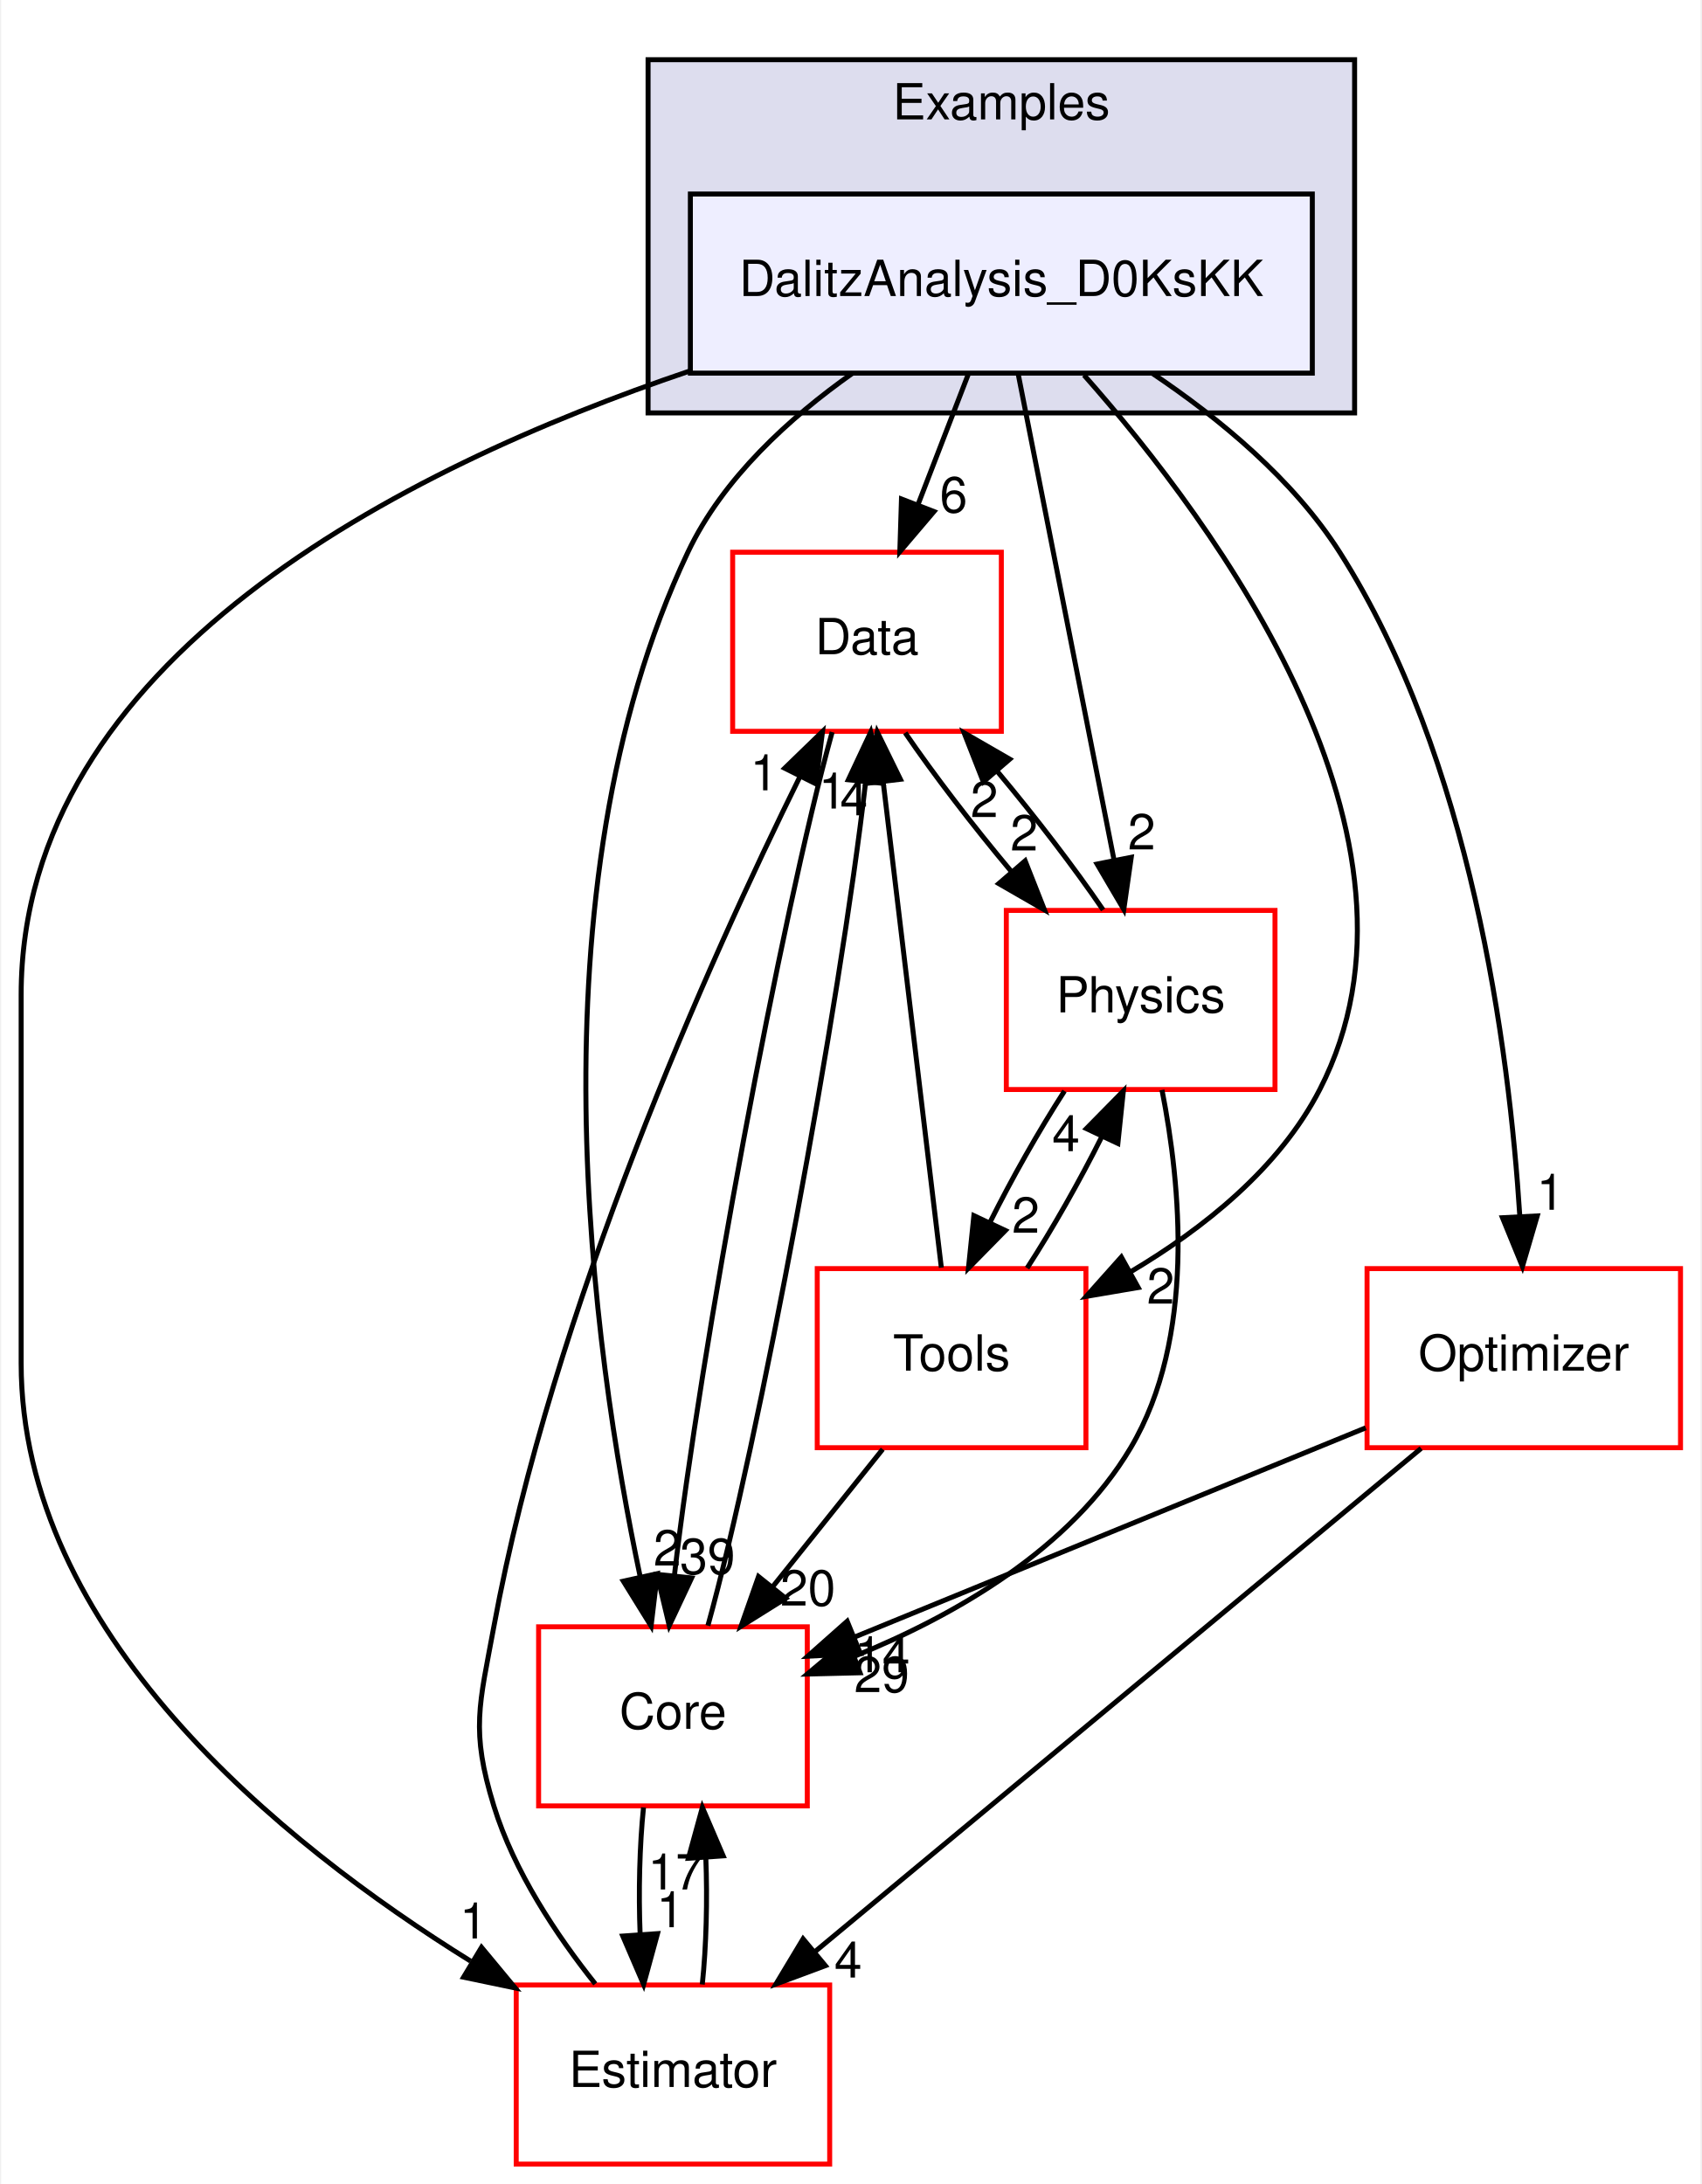
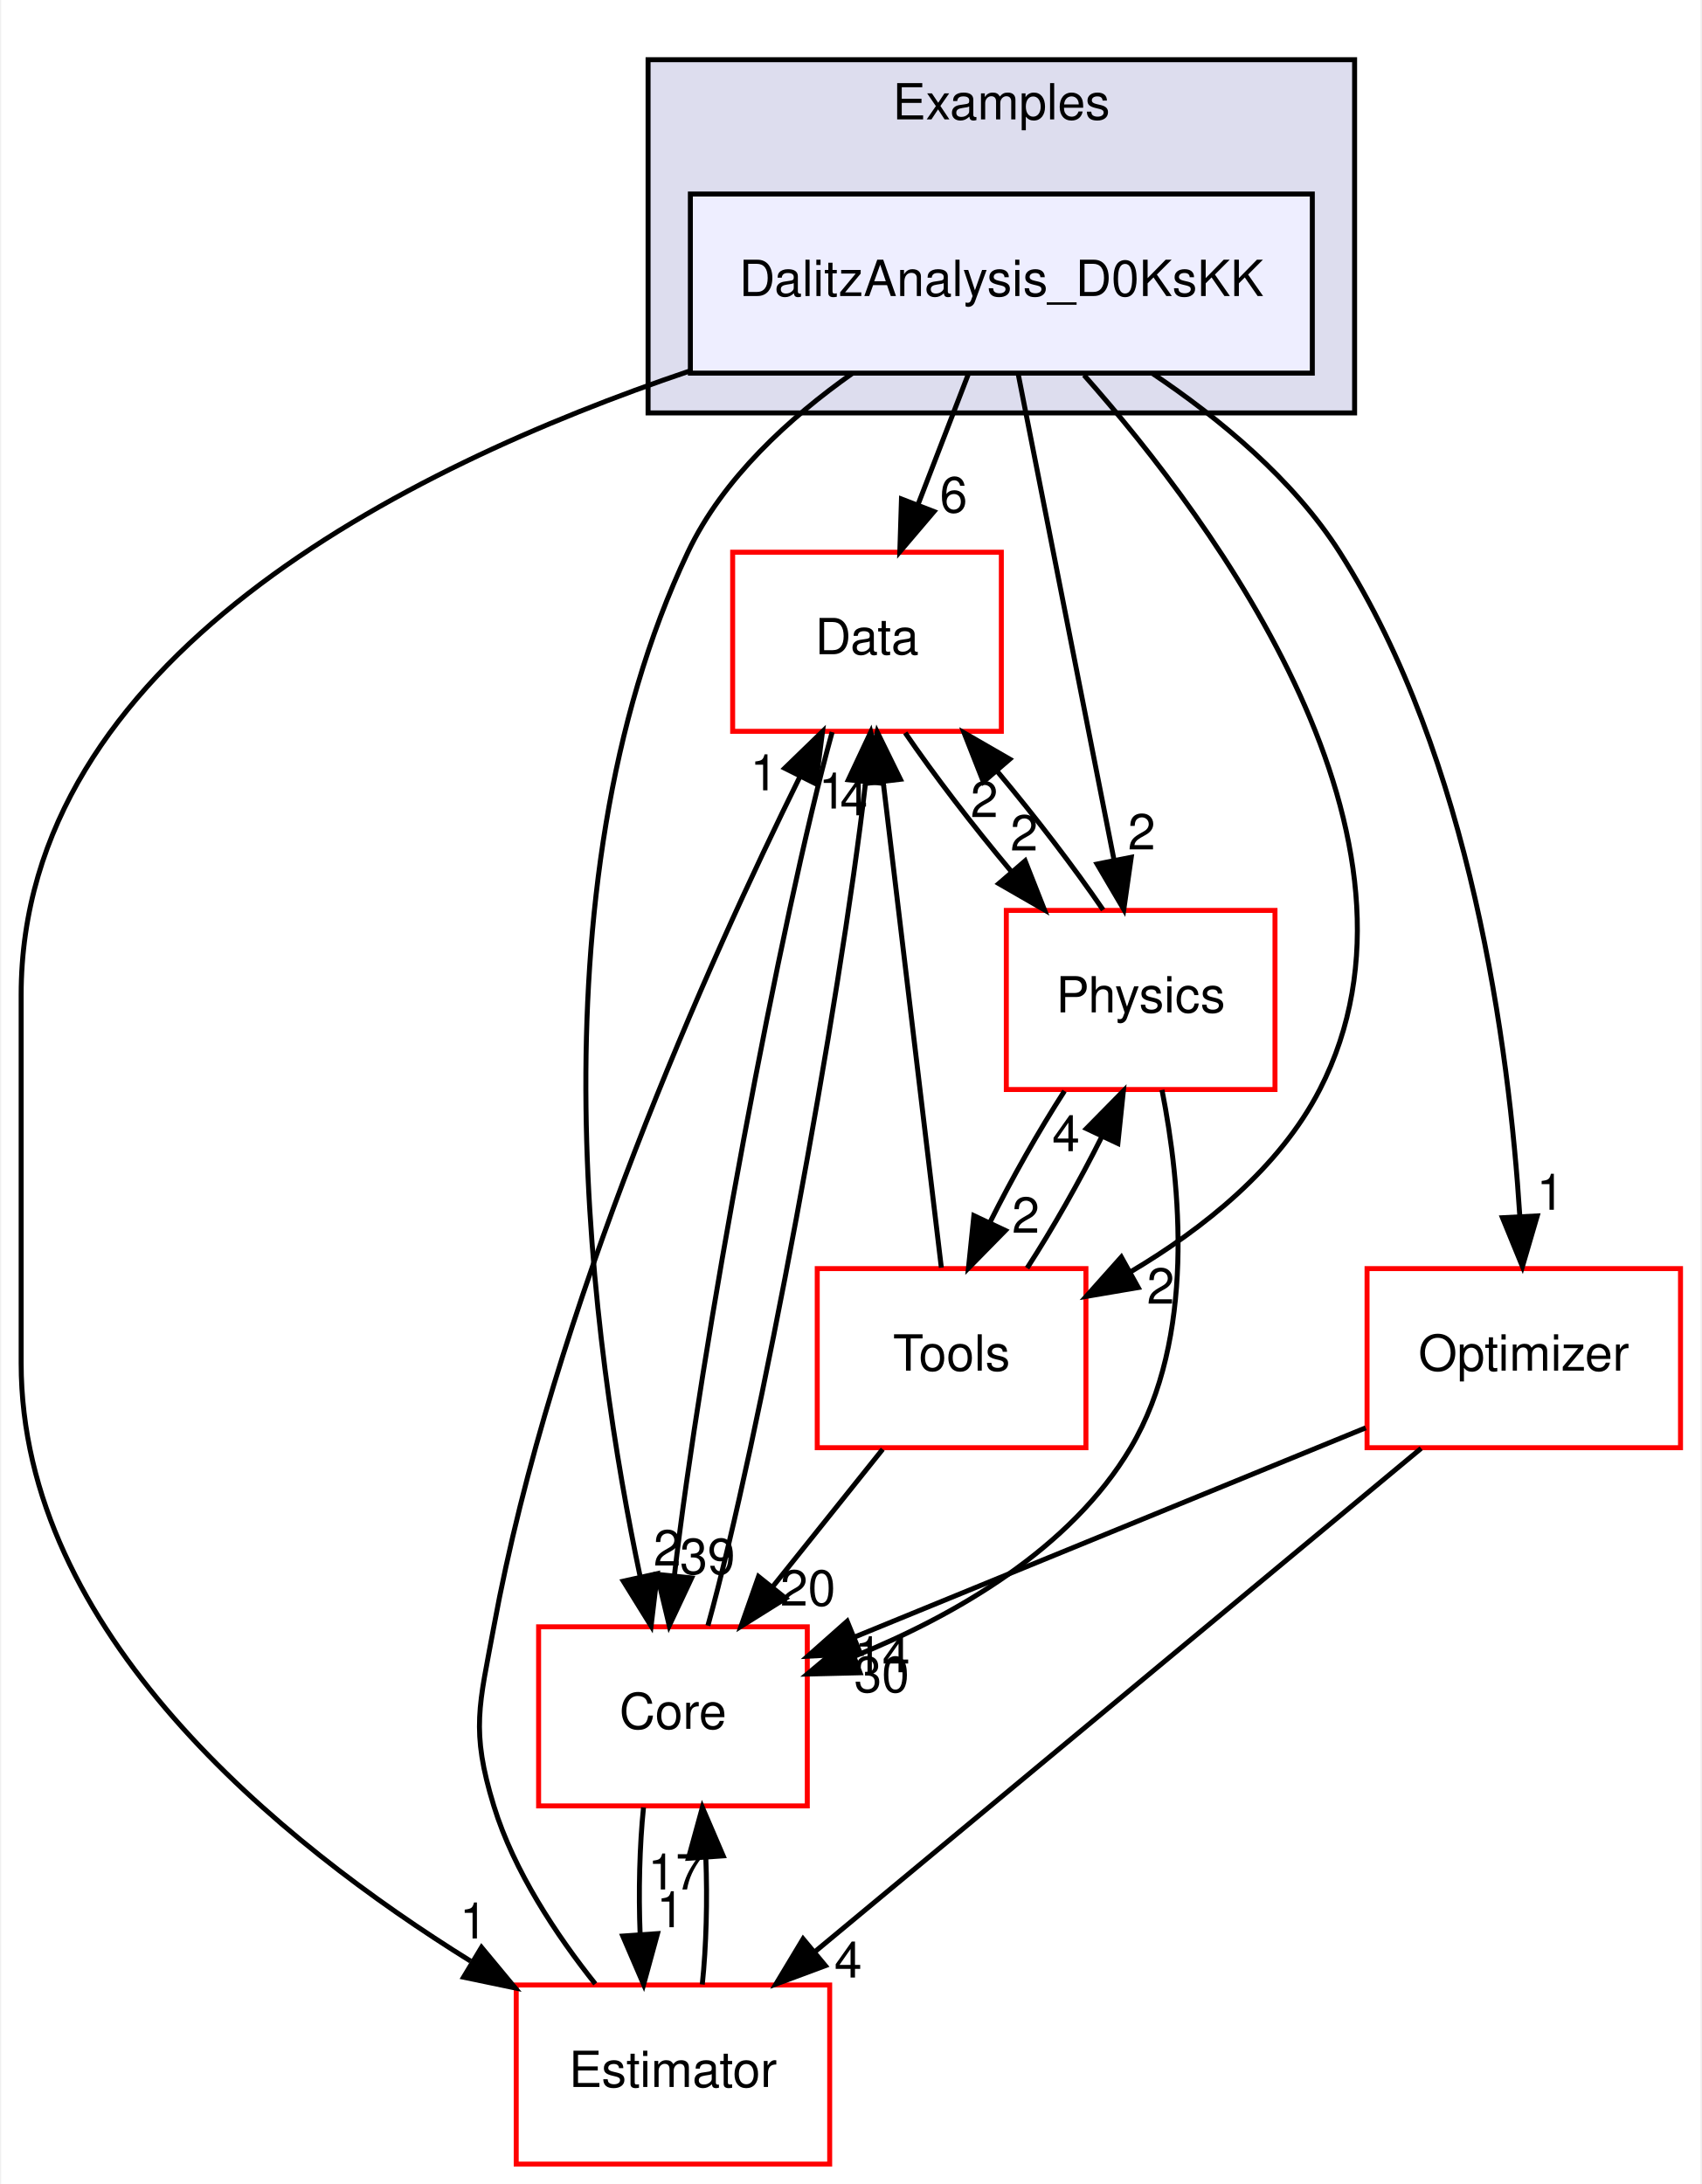
<svg xmlns="http://www.w3.org/2000/svg" xmlns:xlink="http://www.w3.org/1999/xlink" width="342pt" height="439pt" viewBox="0.00 0.00 341.50 439.00">
  <g id="graph0" class="graph" transform="scale(1 1) rotate(0) translate(4 435)">
    <polygon fill="white" stroke="none" points="-4,4 -4,-435 337.5,-435 337.5,4 -4,4" />
    <g id="clust1" class="cluster">
      <g id="a_clust1">
        <a xlink:href="dir_03680f297d755c096b0a1ead13ee12b7.html" target="_top" xlink:title="Examples">
          <polygon fill="#ddddee" stroke="black" points="126,-352 126,-423 268,-423 268,-352 126,-352" />
          <text text-anchor="middle" x="197" y="-411" font-family="Helvetica,sans-Serif" font-size="10.00">Examples</text>
        </a>
      </g>
    </g>
    <g id="node1" class="node">
      <g id="a_node1">
        <a xlink:href="dir_1c3444c9e3a4eb1be4172cbec3187718.html" target="_top" xlink:title="DalitzAnalysis_D0KsKK">
          <polygon fill="#eeeeff" stroke="black" points="259.5,-396 134.5,-396 134.5,-360 259.5,-360 259.5,-396" />
          <text text-anchor="middle" x="197" y="-375.5" font-family="Helvetica,sans-Serif" font-size="10.00">DalitzAnalysis_D0KsKK</text>
        </a>
      </g>
    </g>
    <g id="node2" class="node">
      <g id="a_node2">
        <a xlink:href="dir_e3d743d0ec9b4013b28b5d69101bc7fb.html" target="_top" xlink:title="Data">
          <polygon fill="white" stroke="red" points="197,-324 143,-324 143,-288 197,-288 197,-324" />
          <text text-anchor="middle" x="170" y="-303.5" font-family="Helvetica,sans-Serif" font-size="10.00">Data</text>
        </a>
      </g>
    </g>
    <g id="edge10" class="edge">
      <path fill="none" stroke="black" d="M190.326,-359.697C187.285,-351.813 183.617,-342.304 180.239,-333.546" />
      <polygon fill="black" stroke="black" points="183.462,-332.175 176.597,-324.104 176.931,-334.694 183.462,-332.175" />
      <g id="a_edge10-headlabel">
        <a xlink:href="dir_000010_000002.html" target="_top" xlink:title="6">
          <text text-anchor="middle" x="187.404" y="-332.007" font-family="Helvetica,sans-Serif" font-size="10.00">6</text>
        </a>
      </g>
    </g>
    <g id="node3" class="node">
      <g id="a_node3">
        <a xlink:href="dir_fd3a82303f5206df56505f8b5712131f.html" target="_top" xlink:title="Physics">
          <polygon fill="white" stroke="red" points="252,-252 198,-252 198,-216 252,-216 252,-252" />
          <text text-anchor="middle" x="225" y="-231.5" font-family="Helvetica,sans-Serif" font-size="10.00">Physics</text>
        </a>
      </g>
    </g>
    <g id="edge11" class="edge">
      <path fill="none" stroke="black" d="M200.377,-359.871C205.171,-335.564 213.993,-290.819 219.673,-262.013" />
      <polygon fill="black" stroke="black" points="223.11,-262.677 221.611,-252.189 216.242,-261.323 223.11,-262.677" />
      <g id="a_edge11-headlabel">
        <a xlink:href="dir_000010_000017.html" target="_top" xlink:title="2">
          <text text-anchor="middle" x="225.2" y="-264.253" font-family="Helvetica,sans-Serif" font-size="10.00">2</text>
        </a>
      </g>
    </g>
    <g id="node4" class="node">
      <g id="a_node4">
        <a xlink:href="dir_c6310732a22f63c0c2fc5595561e68f1.html" target="_top" xlink:title="Core">
          <polygon fill="white" stroke="red" points="158,-108 104,-108 104,-72 158,-72 158,-108" />
          <text text-anchor="middle" x="131" y="-87.5" font-family="Helvetica,sans-Serif" font-size="10.00">Core</text>
        </a>
      </g>
    </g>
    <g id="edge12" class="edge">
      <path fill="none" stroke="black" d="M167.118,-359.997C154.46,-351.061 141.033,-338.857 134,-324 101.71,-255.791 114.886,-163.267 124.412,-118.084" />
      <polygon fill="black" stroke="black" points="127.863,-118.686 126.608,-108.166 121.029,-117.173 127.863,-118.686" />
      <g id="a_edge12-headlabel">
        <a xlink:href="dir_000010_000000.html" target="_top" xlink:title="2">
          <text text-anchor="middle" x="129.859" y="-120.31" font-family="Helvetica,sans-Serif" font-size="10.00">2</text>
        </a>
      </g>
    </g>
    <g id="node5" class="node">
      <g id="a_node5">
        <a xlink:href="dir_82ba6d9578c5e1685169ac2984cb18ca.html" target="_top" xlink:title="Estimator">
          <polygon fill="white" stroke="red" points="162.5,-36 99.5,-36 99.5,-0 162.5,-0 162.5,-36" />
          <text text-anchor="middle" x="131" y="-15.5" font-family="Helvetica,sans-Serif" font-size="10.00">Estimator</text>
        </a>
      </g>
    </g>
    <g id="edge13" class="edge">
      <path fill="none" stroke="black" d="M134.397,-360.437C76.713,-340.94 0,-302.351 0,-235 0,-235 0,-235 0,-161 0,-106.97 51.869,-64.712 90.33,-40.803" />
      <polygon fill="black" stroke="black" points="92.526,-43.567 99.289,-35.41 88.916,-37.57 92.526,-43.567" />
      <g id="a_edge13-headlabel">
        <a xlink:href="dir_000010_000006.html" target="_top" xlink:title="1">
          <text text-anchor="middle" x="90.911" y="-45.353" font-family="Helvetica,sans-Serif" font-size="10.00">1</text>
        </a>
      </g>
    </g>
    <g id="node6" class="node">
      <g id="a_node6">
        <a xlink:href="dir_7e461070e7b716e896e0d97cd6a82321.html" target="_top" xlink:title="Tools">
          <polygon fill="white" stroke="red" points="214,-180 160,-180 160,-144 214,-144 214,-180" />
          <text text-anchor="middle" x="187" y="-159.5" font-family="Helvetica,sans-Serif" font-size="10.00">Tools</text>
        </a>
      </g>
    </g>
    <g id="edge14" class="edge">
      <path fill="none" stroke="black" d="M213.618,-359.602C240.214,-329.549 286.843,-266.297 261,-216 252.866,-200.17 237.567,-188.01 222.981,-179.356" />
      <polygon fill="black" stroke="black" points="224.506,-176.199 214.061,-174.418 221.115,-182.324 224.506,-176.199" />
      <g id="a_edge14-headlabel">
        <a xlink:href="dir_000010_000022.html" target="_top" xlink:title="2">
          <text text-anchor="middle" x="229.025" y="-172.956" font-family="Helvetica,sans-Serif" font-size="10.00">2</text>
        </a>
      </g>
    </g>
    <g id="node7" class="node">
      <g id="a_node7">
        <a xlink:href="dir_0851d46a9235ae1eb6aa2c6ee3d9e41b.html" target="_top" xlink:title="Optimizer">
          <polygon fill="white" stroke="red" points="333.5,-180 270.5,-180 270.5,-144 333.5,-144 333.5,-180" />
          <text text-anchor="middle" x="302" y="-159.5" font-family="Helvetica,sans-Serif" font-size="10.00">Optimizer</text>
        </a>
      </g>
    </g>
    <g id="edge15" class="edge">
      <path fill="none" stroke="black" d="M227.396,-359.922C240.833,-350.898 255.67,-338.643 265,-324 291.423,-282.532 299.049,-224.397 301.205,-190.518" />
      <polygon fill="black" stroke="black" points="304.706,-190.59 301.729,-180.422 297.715,-190.227 304.706,-190.59" />
      <g id="a_edge15-headlabel">
        <a xlink:href="dir_000010_000014.html" target="_top" xlink:title="1">
          <text text-anchor="middle" x="307.355" y="-191.827" font-family="Helvetica,sans-Serif" font-size="10.00">1</text>
        </a>
      </g>
    </g>
    <g id="edge1" class="edge">
      <path fill="none" stroke="black" d="M177.68,-287.697C183.408,-279.305 191.257,-269.07 198.974,-259.861" />
      <polygon fill="black" stroke="black" points="201.784,-261.962 205.666,-252.104 196.484,-257.39 201.784,-261.962" />
      <g id="a_edge1-headlabel">
        <a xlink:href="dir_000002_000017.html" target="_top" xlink:title="2">
          <text text-anchor="middle" x="201.586" y="-264.039" font-family="Helvetica,sans-Serif" font-size="10.00">2</text>
        </a>
      </g>
    </g>
    <g id="edge2" class="edge">
      <path fill="none" stroke="black" d="M162.997,-287.849C152.715,-250.832 136.47,-163.181 131.299,-118.386" />
      <polygon fill="black" stroke="black" points="134.759,-117.822 130.255,-108.232 127.796,-118.538 134.759,-117.822" />
      <g id="a_edge2-headlabel">
        <a xlink:href="dir_000002_000000.html" target="_top" xlink:title="39">
          <text text-anchor="middle" x="137.951" y="-118.608" font-family="Helvetica,sans-Serif" font-size="10.00">39</text>
        </a>
      </g>
    </g>
    <g id="edge3" class="edge">
      <path fill="none" stroke="black" d="M217.456,-252.104C211.762,-260.467 203.928,-270.694 196.209,-279.92" />
      <polygon fill="black" stroke="black" points="193.385,-277.835 189.511,-287.697 198.689,-282.403 193.385,-277.835" />
      <g id="a_edge3-headlabel">
        <a xlink:href="dir_000017_000002.html" target="_top" xlink:title="2">
          <text text-anchor="middle" x="193.579" y="-270.759" font-family="Helvetica,sans-Serif" font-size="10.00">2</text>
        </a>
      </g>
    </g>
    <g id="edge4" class="edge">
      <path fill="none" stroke="black" d="M229.285,-215.916C233.043,-196.938 236.087,-166.067 223,-144 210.879,-123.563 187.638,-110.269 167.549,-102.107" />
      <polygon fill="black" stroke="black" points="168.595,-98.76 158.003,-98.503 166.123,-105.309 168.595,-98.76" />
      <g id="a_edge4-headlabel">
-         <a xlink:href="dir_000017_000000.html" target="_top" xlink:title="29">
-           <text text-anchor="middle" x="172.96" y="-94.874" font-family="Helvetica,sans-Serif" font-size="10.00">29</text>
+         <a xlink:href="dir_000017_000000.html" target="_top" xlink:title="30">
+           <text text-anchor="middle" x="172.96" y="-94.874" font-family="Helvetica,sans-Serif" font-size="10.00">30</text>
        </a>
      </g>
    </g>
    <g id="edge5" class="edge">
      <path fill="none" stroke="black" d="M209.691,-215.697C204.543,-207.728 199.102,-198.1 194.698,-189.264" />
      <polygon fill="black" stroke="black" points="197.813,-187.664 190.39,-180.104 191.479,-190.643 197.813,-187.664" />
      <g id="a_edge5-headlabel">
        <a xlink:href="dir_000017_000022.html" target="_top" xlink:title="2">
          <text text-anchor="middle" x="201.912" y="-187.208" font-family="Helvetica,sans-Serif" font-size="10.00">2</text>
        </a>
      </g>
    </g>
    <g id="edge6" class="edge">
      <path fill="none" stroke="black" d="M138.026,-108.232C148.317,-145.324 164.558,-232.981 169.713,-277.712" />
      <polygon fill="black" stroke="black" points="166.25,-278.258 170.752,-287.849 173.214,-277.544 166.25,-278.258" />
      <g id="a_edge6-headlabel">
        <a xlink:href="dir_000000_000002.html" target="_top" xlink:title="1">
          <text text-anchor="middle" x="163.059" y="-272.472" font-family="Helvetica,sans-Serif" font-size="10.00">1</text>
        </a>
      </g>
    </g>
    <g id="edge7" class="edge">
      <path fill="none" stroke="black" d="M125.084,-71.697C124.289,-63.983 124.062,-54.712 124.405,-46.112" />
      <polygon fill="black" stroke="black" points="127.898,-46.324 125.105,-36.104 120.915,-45.836 127.898,-46.324" />
      <g id="a_edge7-headlabel">
        <a xlink:href="dir_000000_000006.html" target="_top" xlink:title="1">
          <text text-anchor="middle" x="130.48" y="-47.608" font-family="Helvetica,sans-Serif" font-size="10.00">1</text>
        </a>
      </g>
    </g>
    <g id="edge8" class="edge">
      <path fill="none" stroke="black" d="M115.39,-36.226C107.627,-45.969 99.054,-58.816 95,-72 90.297,-87.293 92.106,-92.264 95,-108 106.758,-171.932 138.307,-241.988 156.522,-278.89" />
      <polygon fill="black" stroke="black" points="153.456,-280.585 161.062,-287.961 159.716,-277.452 153.456,-280.585" />
      <g id="a_edge8-headlabel">
        <a xlink:href="dir_000006_000002.html" target="_top" xlink:title="1">
          <text text-anchor="middle" x="149.309" y="-276.141" font-family="Helvetica,sans-Serif" font-size="10.00">1</text>
        </a>
      </g>
    </g>
    <g id="edge9" class="edge">
      <path fill="none" stroke="black" d="M136.895,-36.104C137.701,-43.791 137.937,-53.054 137.604,-61.665" />
      <polygon fill="black" stroke="black" points="134.109,-61.48 136.916,-71.697 141.092,-61.96 134.109,-61.48" />
      <g id="a_edge9-headlabel">
        <a xlink:href="dir_000006_000000.html" target="_top" xlink:title="17">
          <text text-anchor="middle" x="131.522" y="-55.2" font-family="Helvetica,sans-Serif" font-size="10.00">17</text>
        </a>
      </g>
    </g>
    <g id="edge16" class="edge">
      <path fill="none" stroke="black" d="M184.942,-180.189C182.041,-204.424 176.718,-248.888 173.271,-277.679" />
      <polygon fill="black" stroke="black" points="169.764,-277.526 172.051,-287.871 176.715,-278.358 169.764,-277.526" />
      <g id="a_edge16-headlabel">
        <a xlink:href="dir_000022_000002.html" target="_top" xlink:title="4">
          <text text-anchor="middle" x="167.372" y="-271.12" font-family="Helvetica,sans-Serif" font-size="10.00">4</text>
        </a>
      </g>
    </g>
    <g id="edge17" class="edge">
      <path fill="none" stroke="black" d="M202.18,-180.104C207.323,-188.045 212.771,-197.666 217.191,-206.515" />
      <polygon fill="black" stroke="black" points="214.091,-208.145 221.522,-215.697 220.422,-205.159 214.091,-208.145" />
      <g id="a_edge17-headlabel">
        <a xlink:href="dir_000022_000017.html" target="_top" xlink:title="4">
          <text text-anchor="middle" x="209.989" y="-203.606" font-family="Helvetica,sans-Serif" font-size="10.00">4</text>
        </a>
      </g>
    </g>
    <g id="edge18" class="edge">
      <path fill="none" stroke="black" d="M173.157,-143.697C166.511,-135.389 158.422,-125.277 151.113,-116.141" />
      <polygon fill="black" stroke="black" points="153.664,-113.727 144.683,-108.104 148.197,-118.099 153.664,-113.727" />
      <g id="a_edge18-headlabel">
        <a xlink:href="dir_000022_000000.html" target="_top" xlink:title="20">
          <text text-anchor="middle" x="158.126" y="-112.26" font-family="Helvetica,sans-Serif" font-size="10.00">20</text>
        </a>
      </g>
    </g>
    <g id="edge19" class="edge">
      <path fill="none" stroke="black" d="M270.237,-147.998C241.128,-136.082 198.043,-118.445 167.522,-105.951" />
      <polygon fill="black" stroke="black" points="168.669,-102.638 158.088,-102.089 166.017,-109.116 168.669,-102.638" />
      <g id="a_edge19-headlabel">
        <a xlink:href="dir_000014_000000.html" target="_top" xlink:title="14">
          <text text-anchor="middle" x="173.071" y="-98.872" font-family="Helvetica,sans-Serif" font-size="10.00">14</text>
        </a>
      </g>
    </g>
    <g id="edge20" class="edge">
      <path fill="none" stroke="black" d="M281.373,-143.871C250.946,-118.604 193.926,-71.254 159.515,-42.679" />
      <polygon fill="black" stroke="black" points="161.629,-39.885 151.7,-36.189 157.157,-45.27 161.629,-39.885" />
      <g id="a_edge20-headlabel">
        <a xlink:href="dir_000014_000006.html" target="_top" xlink:title="4">
          <text text-anchor="middle" x="166.208" y="-37.497" font-family="Helvetica,sans-Serif" font-size="10.00">4</text>
        </a>
      </g>
    </g>
  </g>
</svg>
